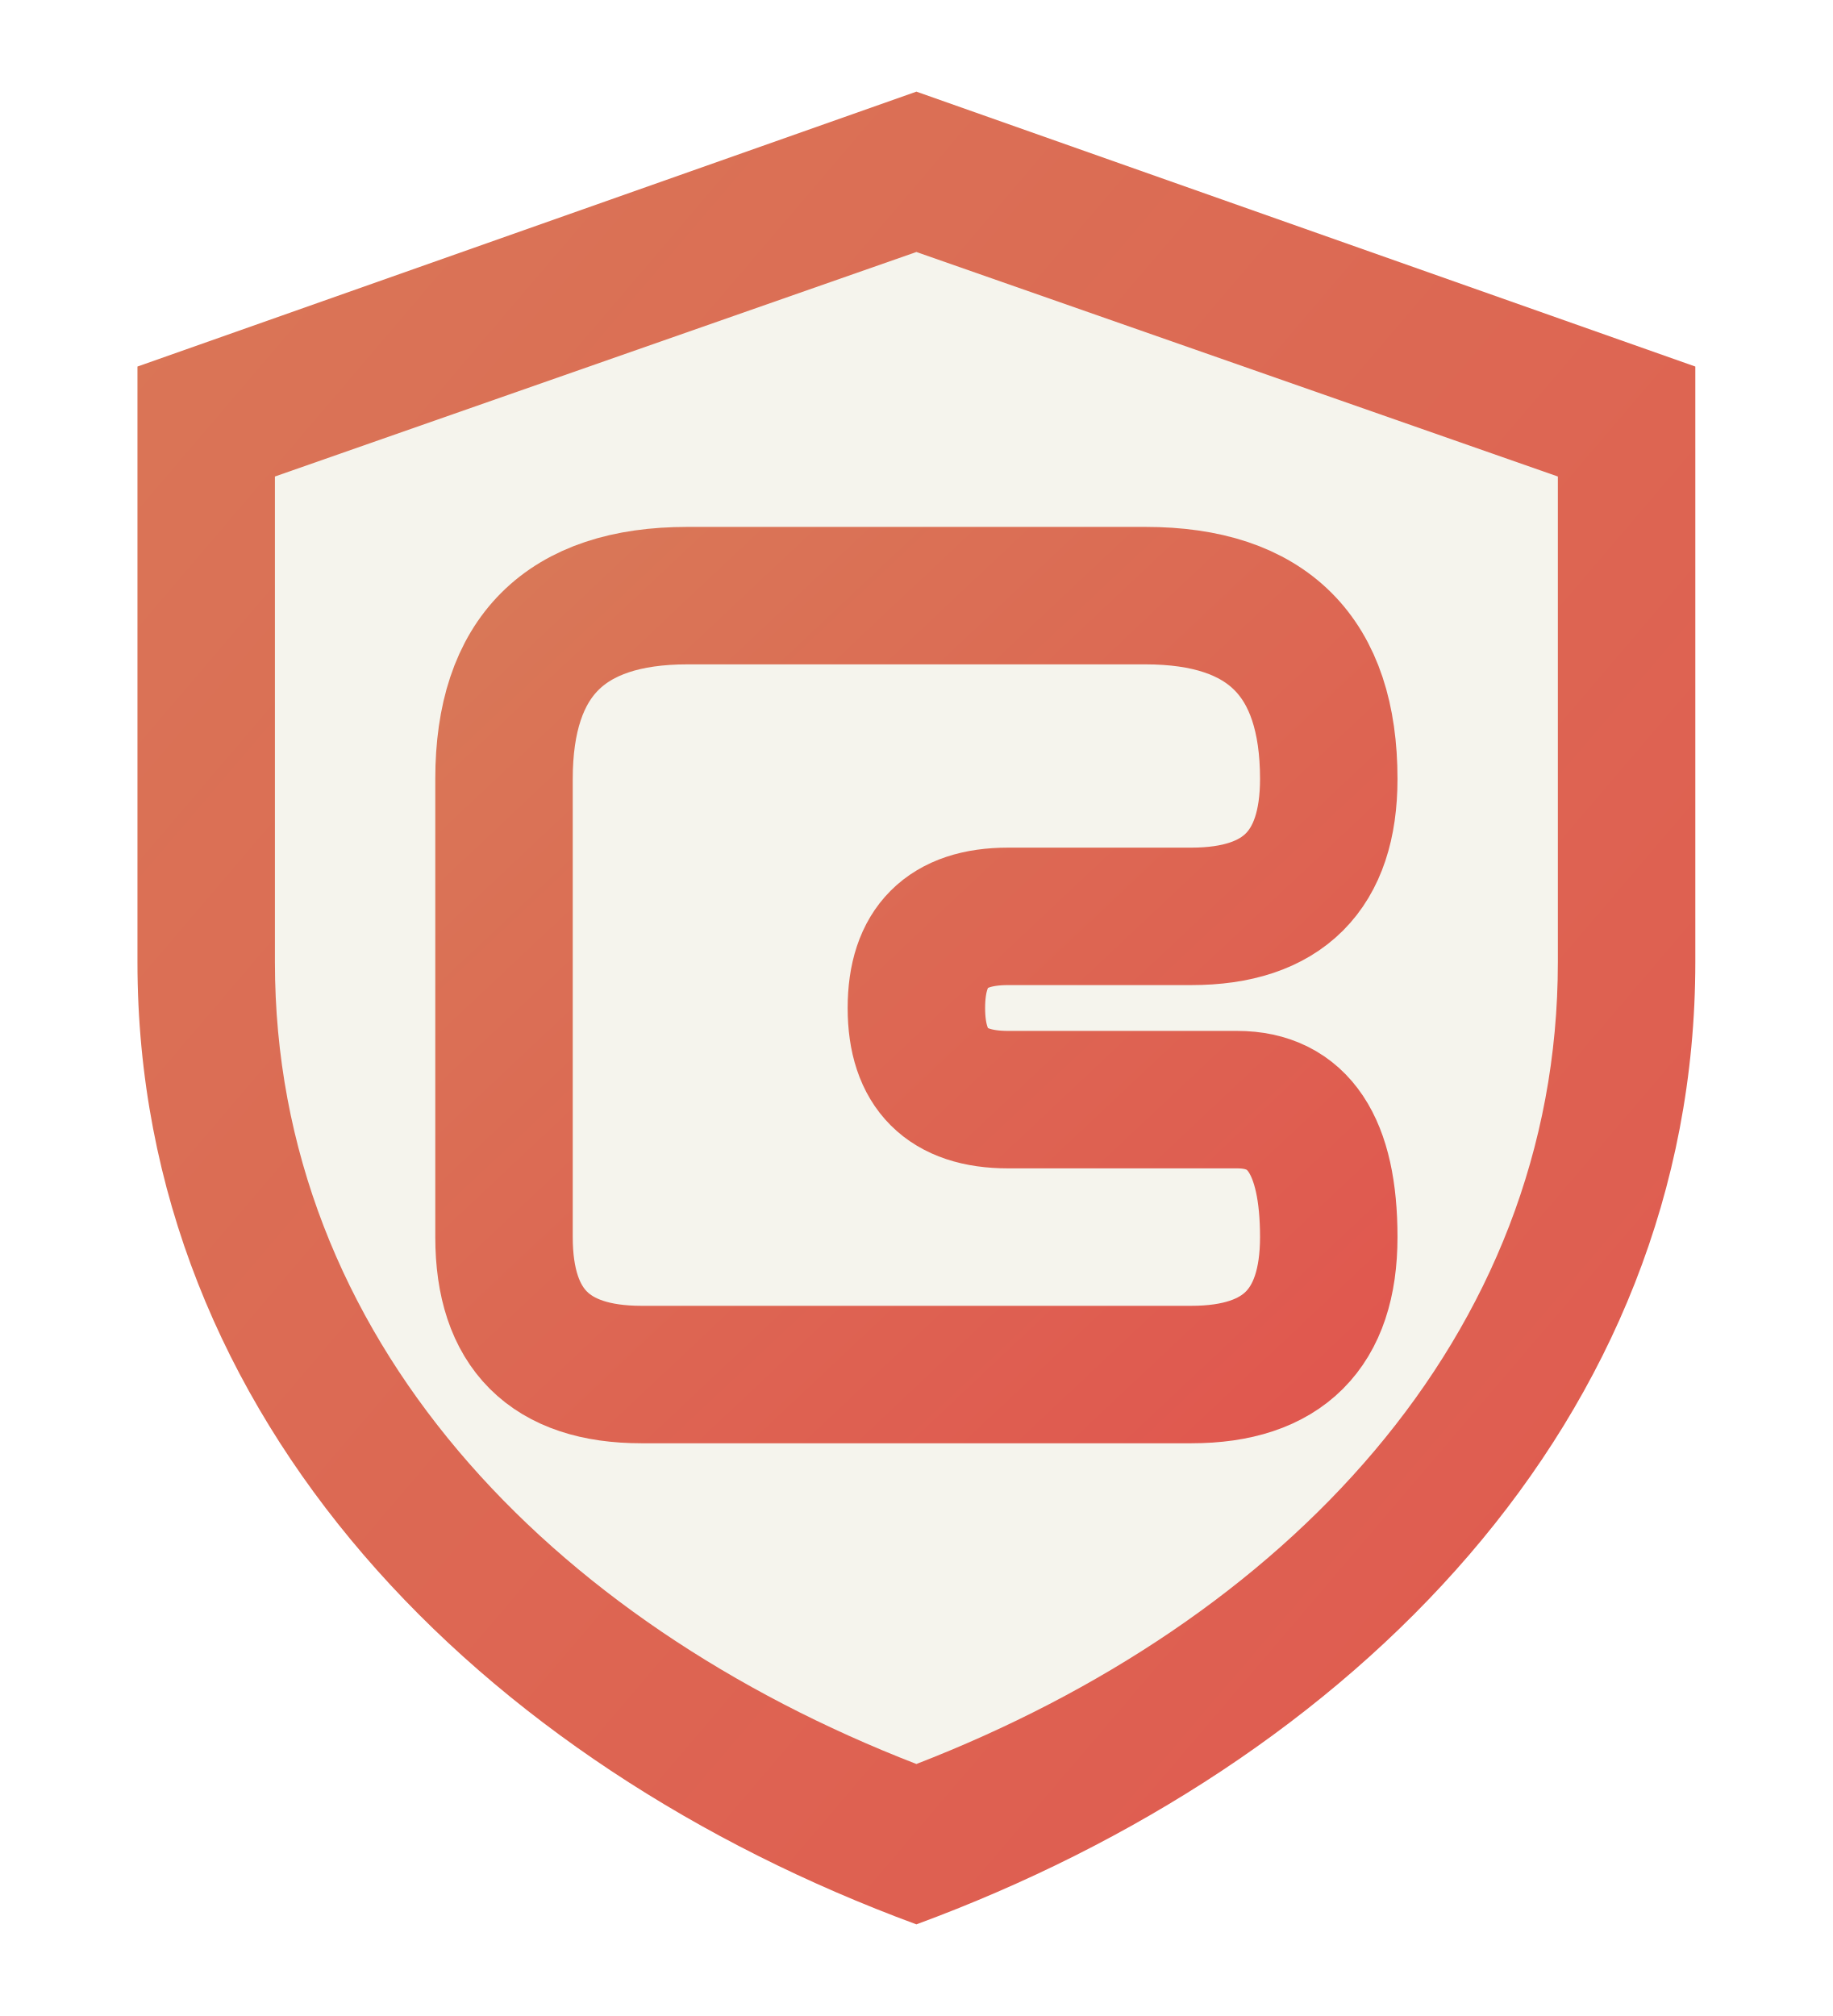
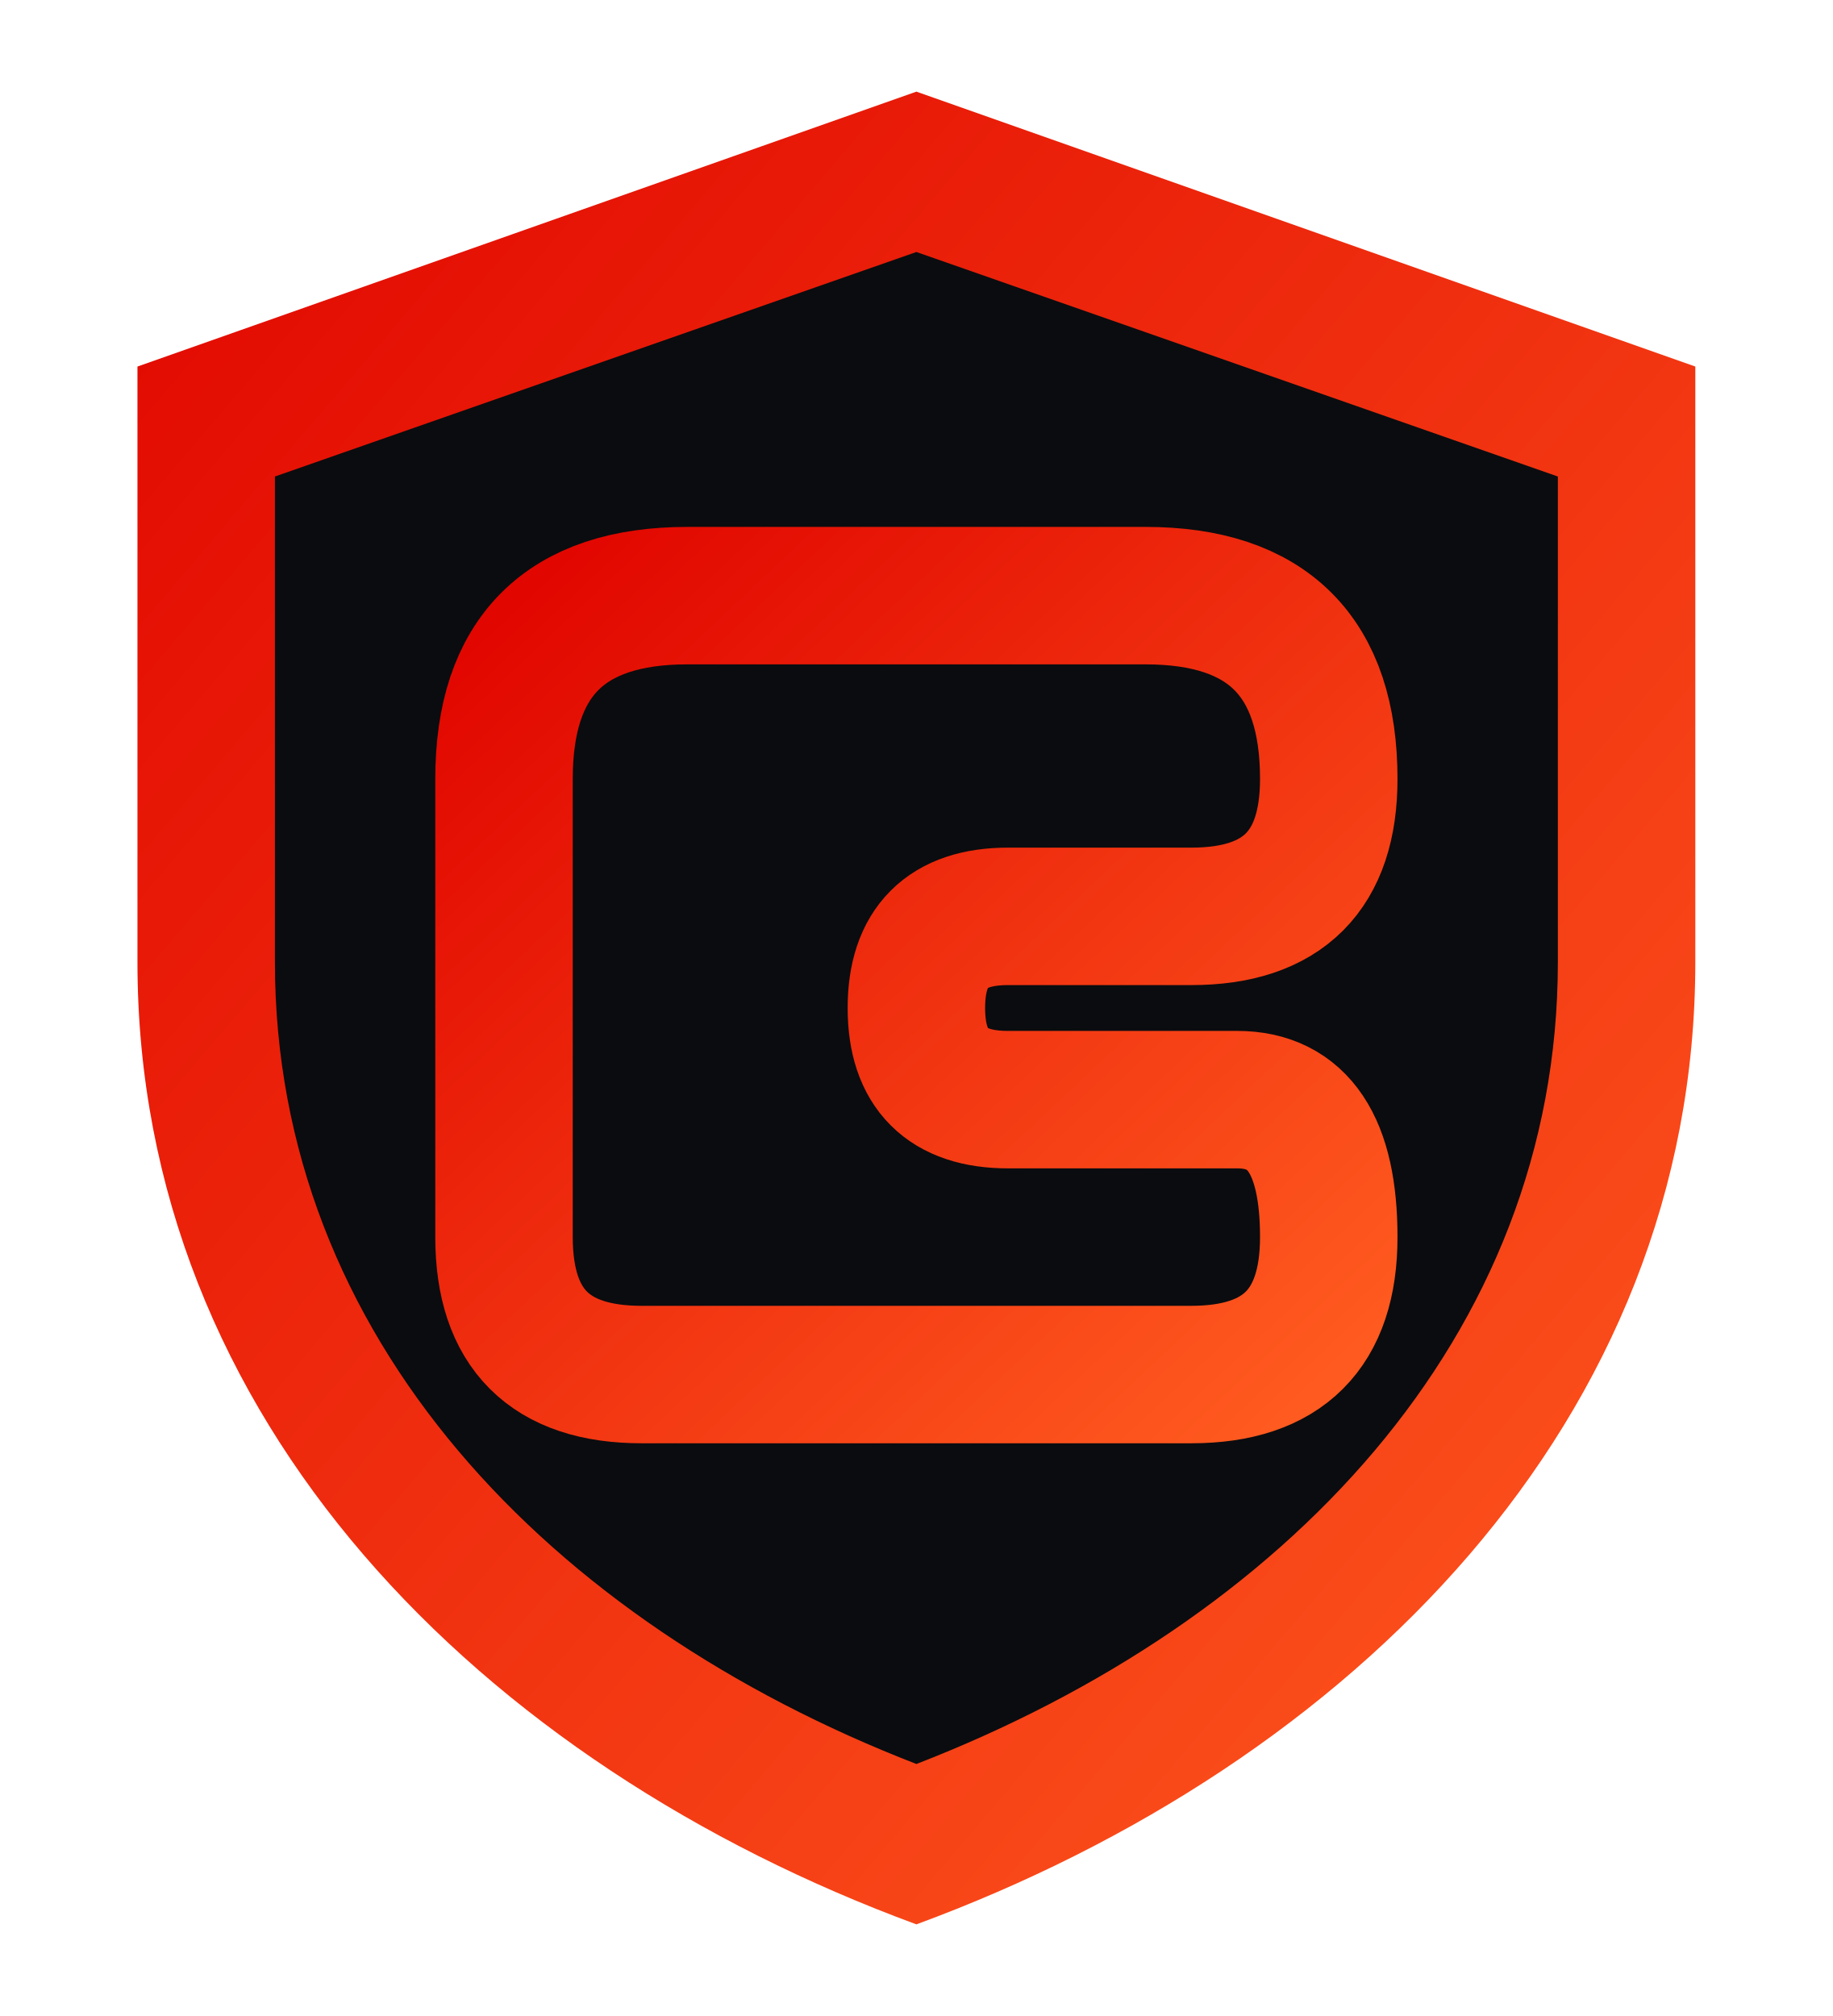
<svg xmlns="http://www.w3.org/2000/svg" viewBox="0 0 40 44">
  <defs>
    <linearGradient id="g" x1="0" y1="0" x2="1" y2="1">
-       <stop offset="0" stop-color="#d97757" />
-       <stop offset="1" stop-color="#e0584f" />
+       <stop offset="0" stop-color="#e10600" />
+       <stop offset="1" stop-color="#ff5a1f" />
    </linearGradient>
  </defs>
  <path d="M20 2 L37 8 V21 C37 31 29.5 38.5 20 42 C10.5 38.5 3 31 3 21 V8 Z" fill="url(#g)" />
-   <path d="M20 5.5 L34 10.4 V21 C34 29.2 28 35.4 20 38.5 C12 35.4 6 29.2 6 21 V10.4 Z" fill="#f5f4ed" />
+   <path d="M20 5.5 L34 10.4 V21 C34 29.2 28 35.4 20 38.5 C12 35.4 6 29.2 6 21 V10.4 Z" fill="#0b0c0f" />
  <path d="M11 27 L11 17 Q11 13 15 13 L25 13 Q29 13 29 17 Q29 20 26 20 L22 20 Q20 20 20 22 Q20 24 22 24 L27 24 Q29 24 29 27 Q29 30 26 30 L14 30 Q11 30 11 27 Z" fill="none" stroke="url(#g)" stroke-width="3" stroke-linejoin="round" />
</svg>
